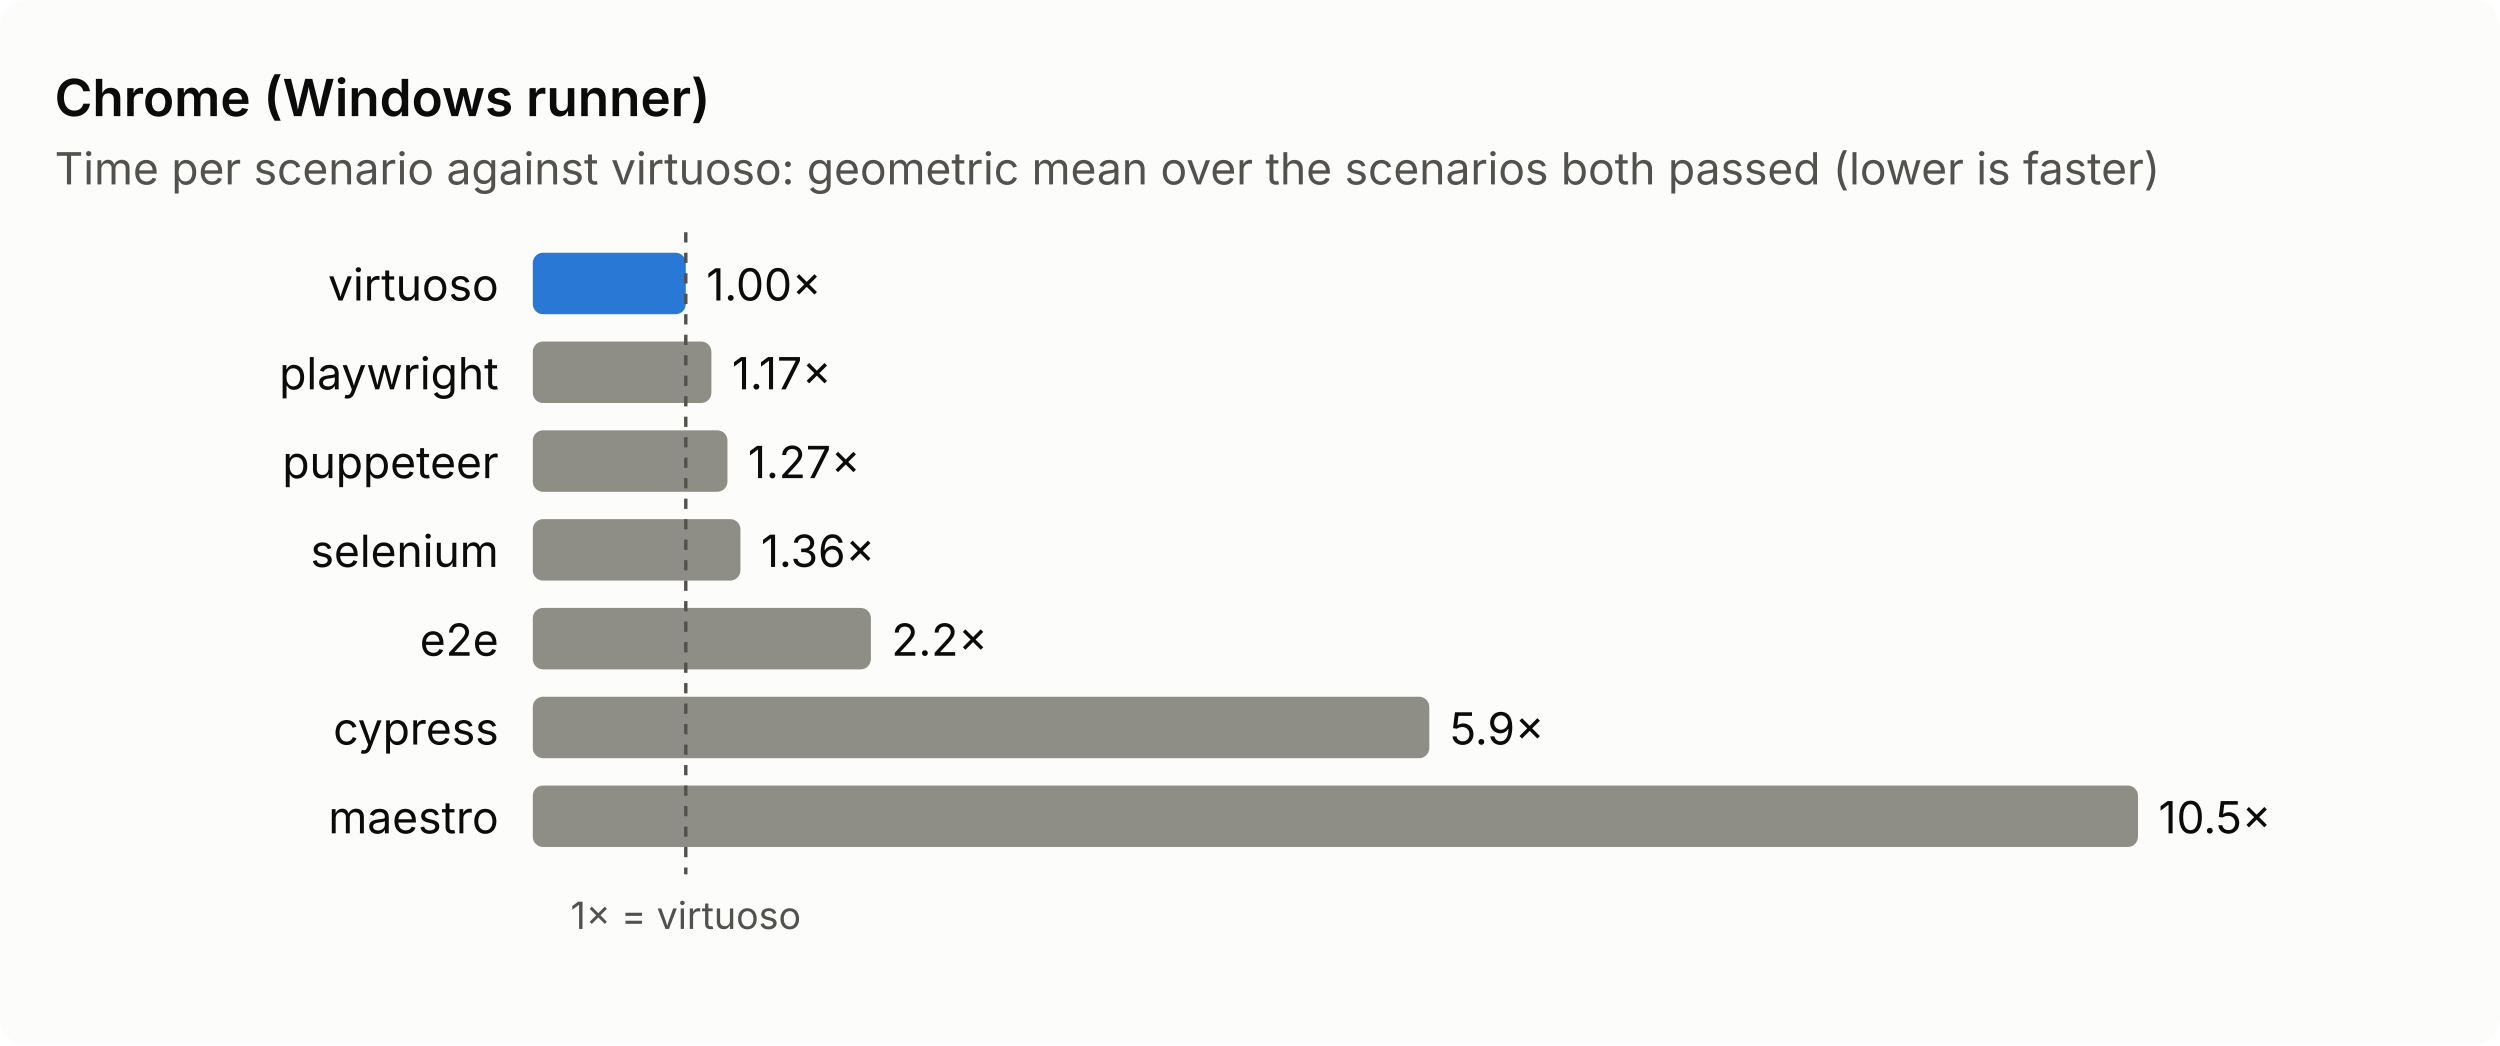
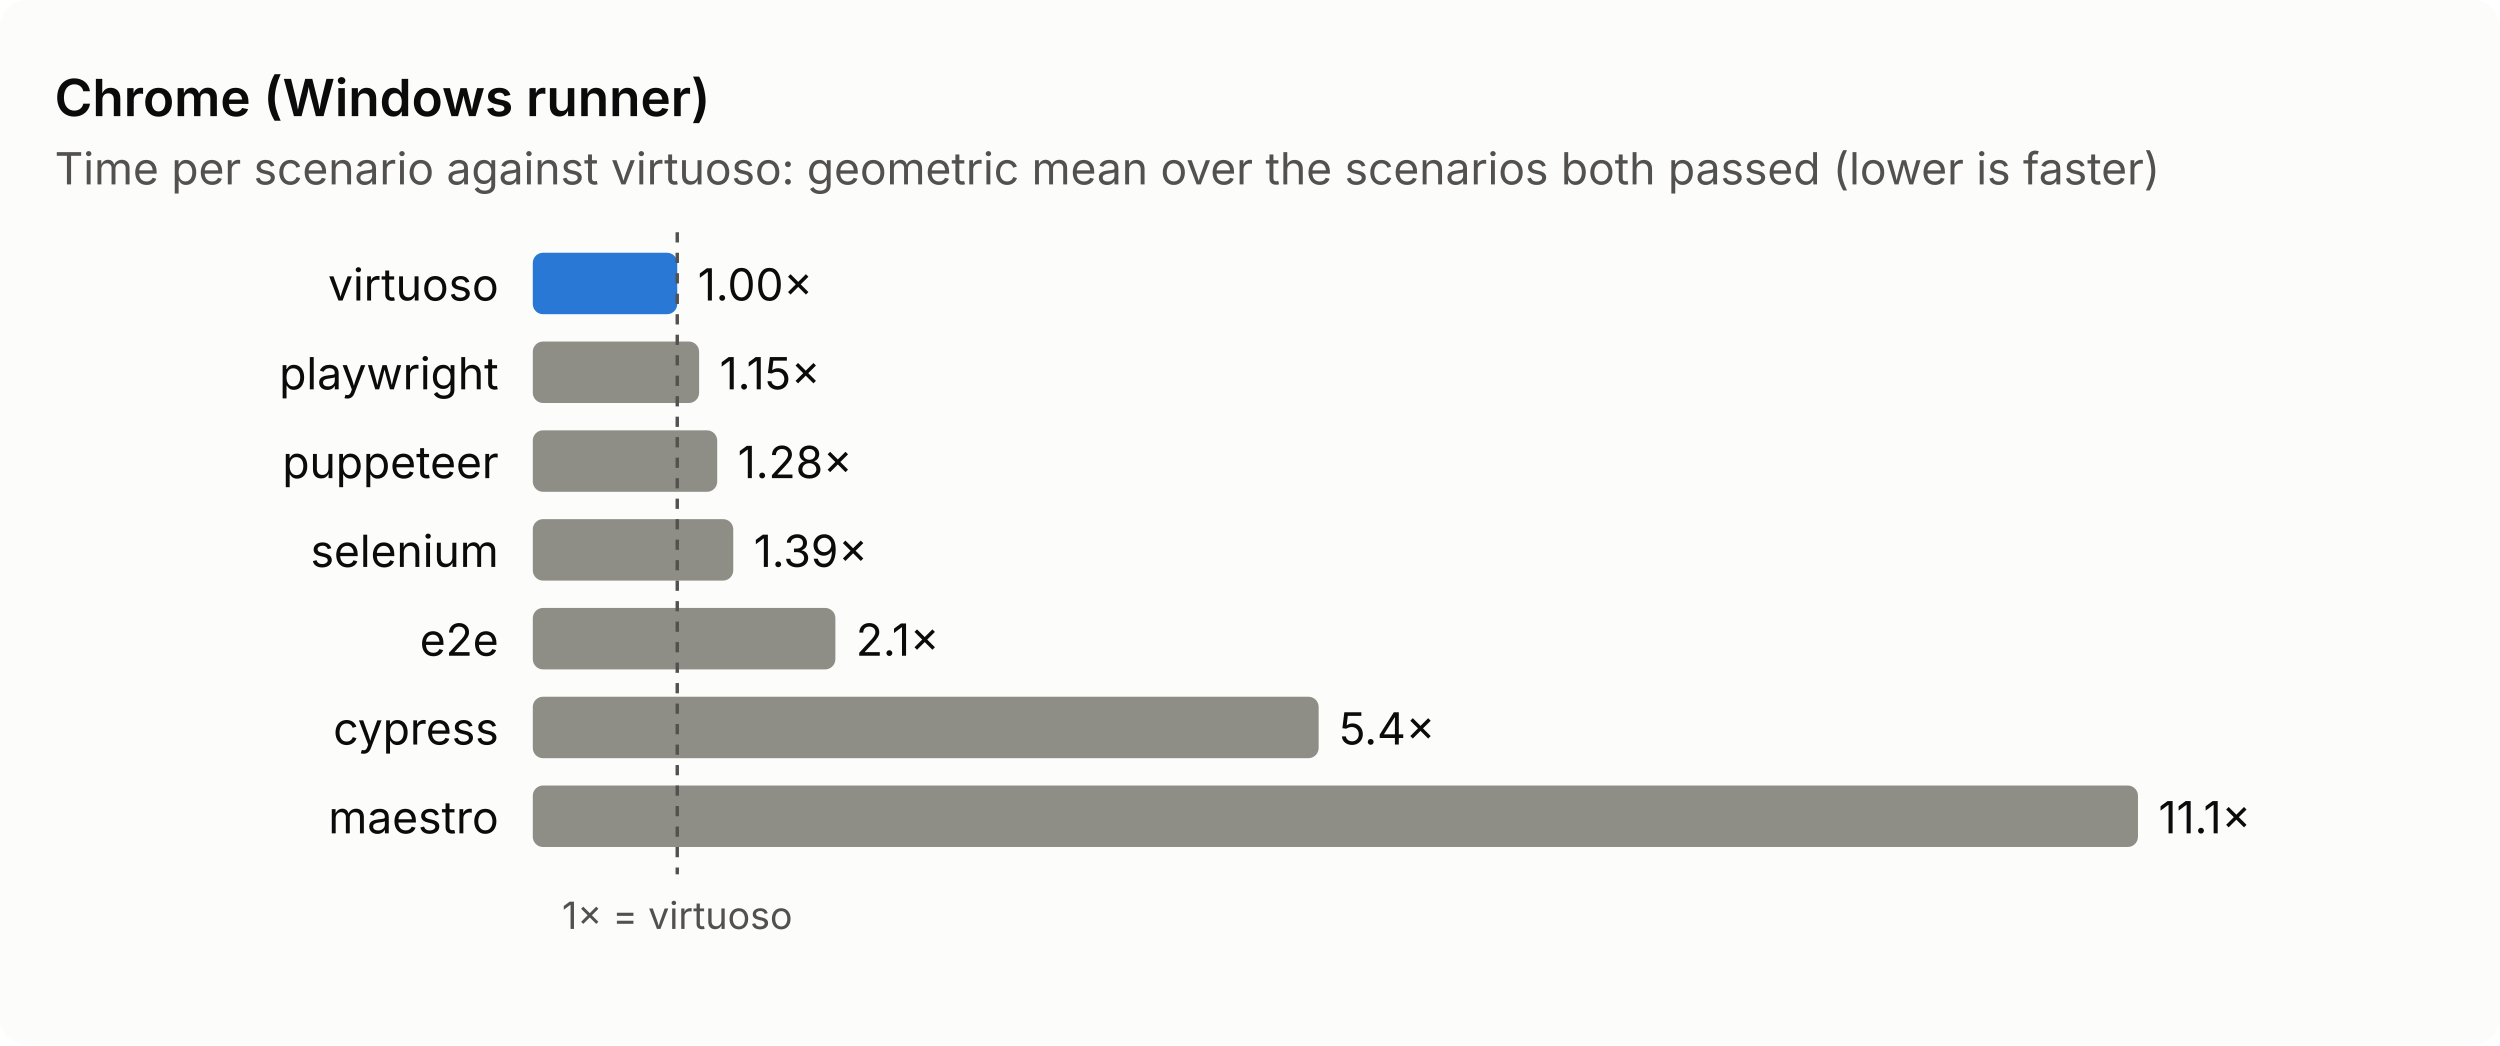
<svg xmlns="http://www.w3.org/2000/svg" viewBox="0 0 732 306" width="732" height="306" role="img" aria-label="Chrome (Windows runner): time per scenario against virtuoso">
  <style>text{font:13px system-ui,-apple-system,'Segoe UI',sans-serif;fill:#0b0b0b}.sub,.axis{fill:#52514e}.axis{font-size:11px}.title{font-size:15px;font-weight:600}.bg{fill:#fcfcfb}.bar{fill:#8f8e86}.base{fill:#2a78d6}.ref{stroke:#52514e;stroke-dasharray:3 3}@media (prefers-color-scheme: dark){.bg{fill:#1a1a19}text{fill:#f0efec}.sub,.axis{fill:#c3c2b7}.base{fill:#3987e5}.ref{stroke:#c3c2b7}}</style>
  <rect class="bg" width="732" height="306" rx="8" />
  <text class="title" x="16" y="34.0">Chrome (Windows runner)</text>
  <text class="sub" x="16" y="54.0">Time per scenario against virtuoso: geometric mean over the scenarios both passed (lower is faster)</text>
  <text x="146.0" y="88.0" text-anchor="end">virtuoso</text>
-   <rect class="bar base" x="156" y="74.0" width="44.8" height="18" rx="3" />
-   <text x="206.8" y="88.0">1.00×</text>
+   <rect class="bar base" x="156" y="74.0" width="42.3" height="18" rx="3" />
+   <text x="204.3" y="88.0">1.00×</text>
  <text x="146.0" y="114.0" text-anchor="end">playwright</text>
-   <rect class="bar" x="156" y="100.0" width="52.3" height="18" rx="3" />
-   <text x="214.3" y="114.0">1.17×</text>
+   <rect class="bar" x="156" y="100.0" width="48.7" height="18" rx="3" />
+   <text x="210.7" y="114.0">1.15×</text>
  <text x="146.0" y="140.0" text-anchor="end">puppeteer</text>
-   <rect class="bar" x="156" y="126.0" width="57.0" height="18" rx="3" />
-   <text x="219.0" y="140.0">1.27×</text>
+   <rect class="bar" x="156" y="126.0" width="54.0" height="18" rx="3" />
+   <text x="216.0" y="140.0">1.28×</text>
  <text x="146.0" y="166.0" text-anchor="end">selenium</text>
-   <rect class="bar" x="156" y="152.0" width="60.8" height="18" rx="3" />
-   <text x="222.8" y="166.0">1.36×</text>
+   <rect class="bar" x="156" y="152.0" width="58.7" height="18" rx="3" />
+   <text x="220.7" y="166.0">1.39×</text>
  <text x="146.0" y="192.0" text-anchor="end">e2e</text>
-   <rect class="bar" x="156" y="178.0" width="99.0" height="18" rx="3" />
-   <text x="261.0" y="192.0">2.2×</text>
+   <rect class="bar" x="156" y="178.0" width="88.6" height="18" rx="3" />
+   <text x="250.6" y="192.0">2.1×</text>
  <text x="146.0" y="218.0" text-anchor="end">cypress</text>
-   <rect class="bar" x="156" y="204.0" width="262.5" height="18" rx="3" />
-   <text x="424.5" y="218.0">5.9×</text>
+   <rect class="bar" x="156" y="204.0" width="230.1" height="18" rx="3" />
+   <text x="392.1" y="218.0">5.4×</text>
  <text x="146.0" y="244.0" text-anchor="end">maestro</text>
  <rect class="bar" x="156" y="230.0" width="470.0" height="18" rx="3" />
-   <text x="632.0" y="244.0">10.5×</text>
-   <line class="ref" x1="200.8" y1="68.0" x2="200.8" y2="256.0" />
-   <text class="axis" x="200.8" y="272.0" text-anchor="middle">1× = virtuoso</text>
+   <text x="632.0" y="244.0">11.1×</text>
+   <line class="ref" x1="198.3" y1="68.0" x2="198.3" y2="256.0" />
+   <text class="axis" x="198.3" y="272.0" text-anchor="middle">1× = virtuoso</text>
</svg>
